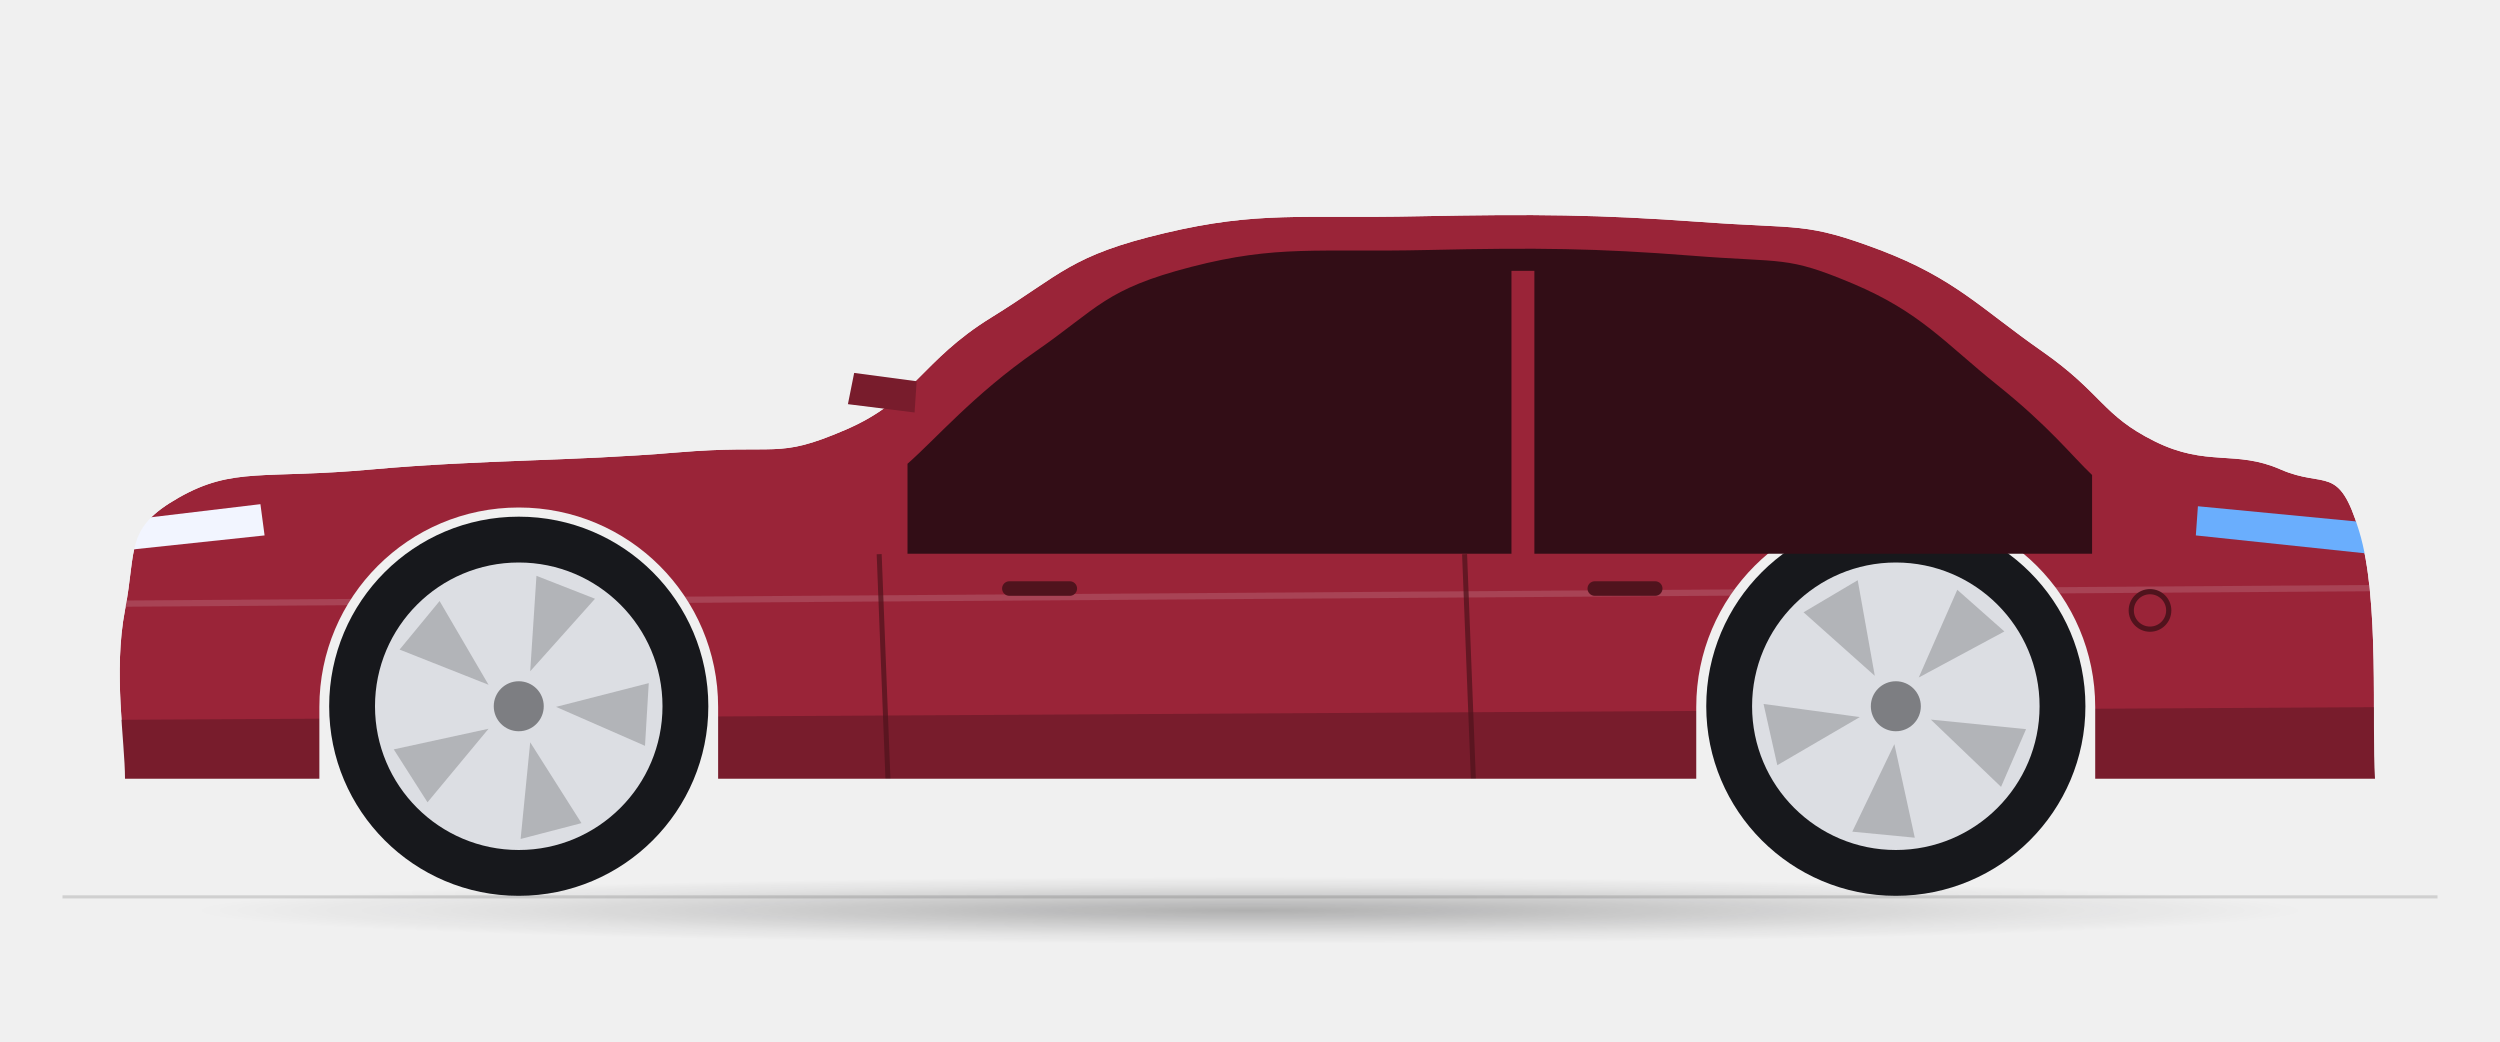
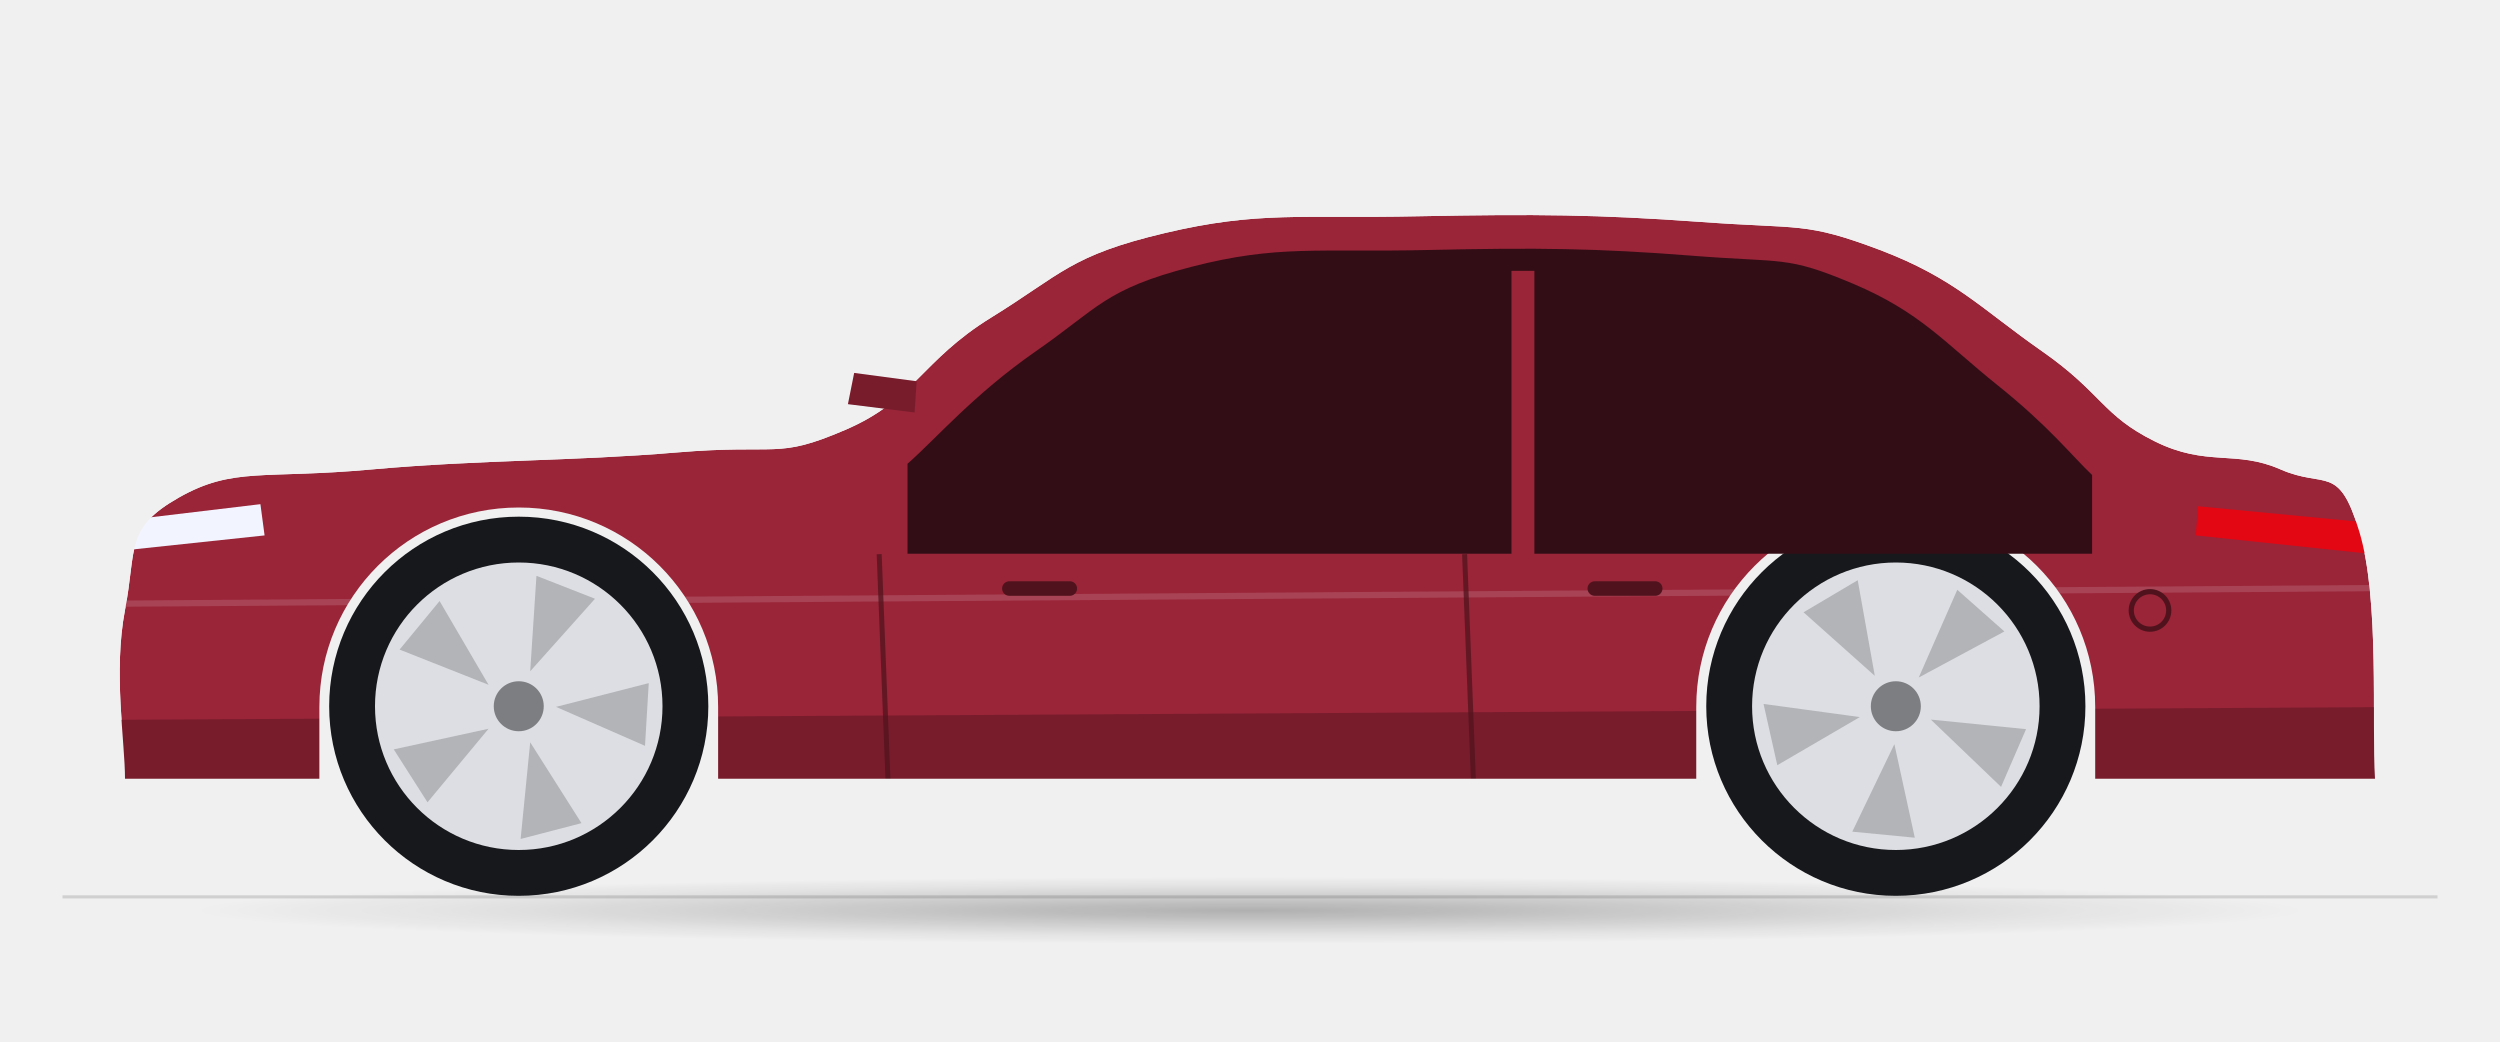
<svg xmlns="http://www.w3.org/2000/svg" viewBox="0 0 1200 500" fill="none" role="img" aria-label="KREBS K4, Seitenansicht">
  <defs>
    <mask id="bck49A2438solid0" maskUnits="userSpaceOnUse" x="0" y="0" width="1200" height="500">
      <path d="M 60.0 373.8 C 60.0 355.9 54.3 322.5 60.0 292.8 C 65.7 263.1 59.8 253.6 85.9 238.8 C 112.1 224.0 126.3 230.1 178.8 225.3 C 231.3 220.6 274.7 221.4 324.6 217.2 C 374.5 213.0 372.3 220.7 405.6 206.4 C 438.9 192.2 442.1 173.2 475.8 152.4 C 509.5 131.6 513.8 122.6 559.0 111.9 C 604.1 101.2 624.5 105.0 681.0 103.8 C 737.5 102.7 767.3 103.0 816.0 106.5 C 864.7 110.1 866.3 106.4 902.4 120.0 C 938.5 133.7 951.2 148.4 980.2 168.6 C 1009.1 188.8 1009.0 199.3 1034.2 211.8 C 1059.3 224.3 1073.0 215.8 1094.6 225.3 C 1116.3 234.8 1122.5 222.3 1132.4 255.0 C 1142.4 287.7 1138.3 347.6 1140.0 373.8 L 60.0 373.8 Z" fill="#fff" />
      <path d=" M 153.3 403.8 L 153.3 339.3 A 95.7 95.7 0 0 1 344.7 339.3 L 344.7 403.8 Z M 814.2 403.8 L 814.2 339.3 A 95.7 95.7 0 0 1 1005.7 339.3 L 1005.7 403.8 Z" fill="#000" />
    </mask>
    <radialGradient id="shk49A2438solid0" cx=".5" cy=".5" r=".5">
      <stop offset="0" stop-color="#0B0B0C" stop-opacity=".28" />
      <stop offset=".7" stop-color="#0B0B0C" stop-opacity=".07" />
      <stop offset="1" stop-color="#0B0B0C" stop-opacity="0" />
    </radialGradient>
  </defs>
  <ellipse cx="600" cy="437" rx="508" ry="16" fill="url(#shk49A2438solid0)" />
  <circle cx="249" cy="339" r="91" fill="#17181C" />
  <circle cx="249" cy="339" r="69" fill="#DCDEE3" />
  <path d="M 266.9 339.3 L 309.6 358.0 L 311.4 327.9 Z" fill="#0B0B0C" fill-opacity=".20" />
  <path d="M 254.5 356.3 L 249.9 402.7 L 279.1 395.1 Z" fill="#0B0B0C" fill-opacity=".20" />
  <path d="M 234.5 349.8 L 189.0 359.7 L 205.2 385.1 Z" fill="#0B0B0C" fill-opacity=".20" />
  <path d="M 234.5 328.7 L 211.0 288.5 L 191.8 311.8 Z" fill="#0B0B0C" fill-opacity=".20" />
  <path d="M 254.5 322.2 L 285.6 287.4 L 257.5 276.4 Z" fill="#0B0B0C" fill-opacity=".20" />
  <circle cx="249" cy="339" r="12" fill="#0B0B0C" fill-opacity=".45" />
  <circle cx="910" cy="339" r="91" fill="#17181C" />
  <circle cx="910" cy="339" r="69" fill="#DCDEE3" />
  <path d="M 926.8 345.4 L 960.5 377.7 L 972.5 350.0 Z" fill="#0B0B0C" fill-opacity=".20" />
  <path d="M 909.3 357.2 L 889.1 399.2 L 919.1 402.1 Z" fill="#0B0B0C" fill-opacity=".20" />
  <path d="M 892.7 344.2 L 846.5 337.9 L 853.1 367.3 Z" fill="#0B0B0C" fill-opacity=".20" />
  <path d="M 899.9 324.4 L 891.7 278.5 L 865.7 293.9 Z" fill="#0B0B0C" fill-opacity=".20" />
  <path d="M 921.0 325.2 L 962.1 303.1 L 939.5 283.1 Z" fill="#0B0B0C" fill-opacity=".20" />
  <circle cx="910" cy="339" r="12" fill="#0B0B0C" fill-opacity=".45" />
  <g mask="url(#bck49A2438solid0)">
    <path d="M 60.0 373.8 C 60.0 355.9 54.3 322.5 60.0 292.8 C 65.7 263.1 59.8 253.6 85.9 238.8 C 112.1 224.0 126.3 230.1 178.8 225.3 C 231.3 220.6 274.7 221.4 324.6 217.2 C 374.5 213.0 372.3 220.7 405.6 206.4 C 438.9 192.2 442.1 173.2 475.8 152.4 C 509.5 131.6 513.8 122.6 559.0 111.9 C 604.1 101.2 624.5 105.0 681.0 103.8 C 737.5 102.7 767.3 103.0 816.0 106.5 C 864.7 110.1 866.3 106.4 902.4 120.0 C 938.5 133.7 951.2 148.4 980.2 168.6 C 1009.1 188.8 1009.0 199.3 1034.2 211.8 C 1059.3 224.3 1073.0 215.8 1094.6 225.3 C 1116.3 234.8 1122.5 222.3 1132.4 255.0 C 1142.4 287.7 1138.3 347.6 1140.0 373.8 L 60.0 373.8 Z" fill="#9A2438" />
    <path d="M 20 345.7 L 1180 339.2 L 1180 413.8 L 20 413.8 Z" fill="#781C2C" />
    <path d="M 20 290 L 1180 282" stroke="#B05464" stroke-width="3" stroke-opacity=".65" />
    <path d="M 422 266 L 427 394" stroke="#50131D" stroke-width="2.4" stroke-opacity=".75" />
    <path d="M 703 266 L 708 394" stroke="#50131D" stroke-width="2.4" stroke-opacity=".75" />
    <rect x="481" y="279" width="36" height="7" rx="3.5" fill="#50131D" />
    <rect x="762" y="279" width="36" height="7" rx="3.5" fill="#50131D" />
    <path d="M 33 253 l 92 -11 l 2 15 l -94 10 Z" fill="#F2F5FF" />
-     <path d="M 1055 243 l 104 10 l -1 15 l -104 -11 Z" fill="#6AAEFD" />
+     <path d="M 1055 243 l 104 10 l -1 15 l -104 -11 Z" fill="#E30613" />
    <circle cx="1032" cy="293" r="9" fill="none" stroke="#50131D" stroke-width="2.5" />
  </g>
  <path d="M 435.6 222.6 C 449.2 210.7 467.3 189.4 497.2 168.6 C 527.2 147.8 530.4 138.8 571.8 128.1 C 613.2 117.4 632.5 121.2 685.3 120.0 C 738.1 118.8 766.8 119.2 811.7 122.7 C 856.7 126.3 857.2 122.6 889.5 136.2 C 921.9 149.9 933.5 164.6 958.7 184.8 C 983.9 205.0 994.2 218.5 1004.2 228.0 L 1004.2 265.8 L 435.6 265.8 Z" fill="#320D16" />
  <path d="M 731 130 L 731 266" stroke="#9A2438" stroke-width="11" />
  <path d="M 440 183 l -30 -4 l -3 15 l 32 4 Z" fill="#781C2C" />
  <path d="M 30 430.5 L 1170 430.5" stroke="#0B0B0C" stroke-opacity=".14" stroke-width="1.5" />
</svg>
